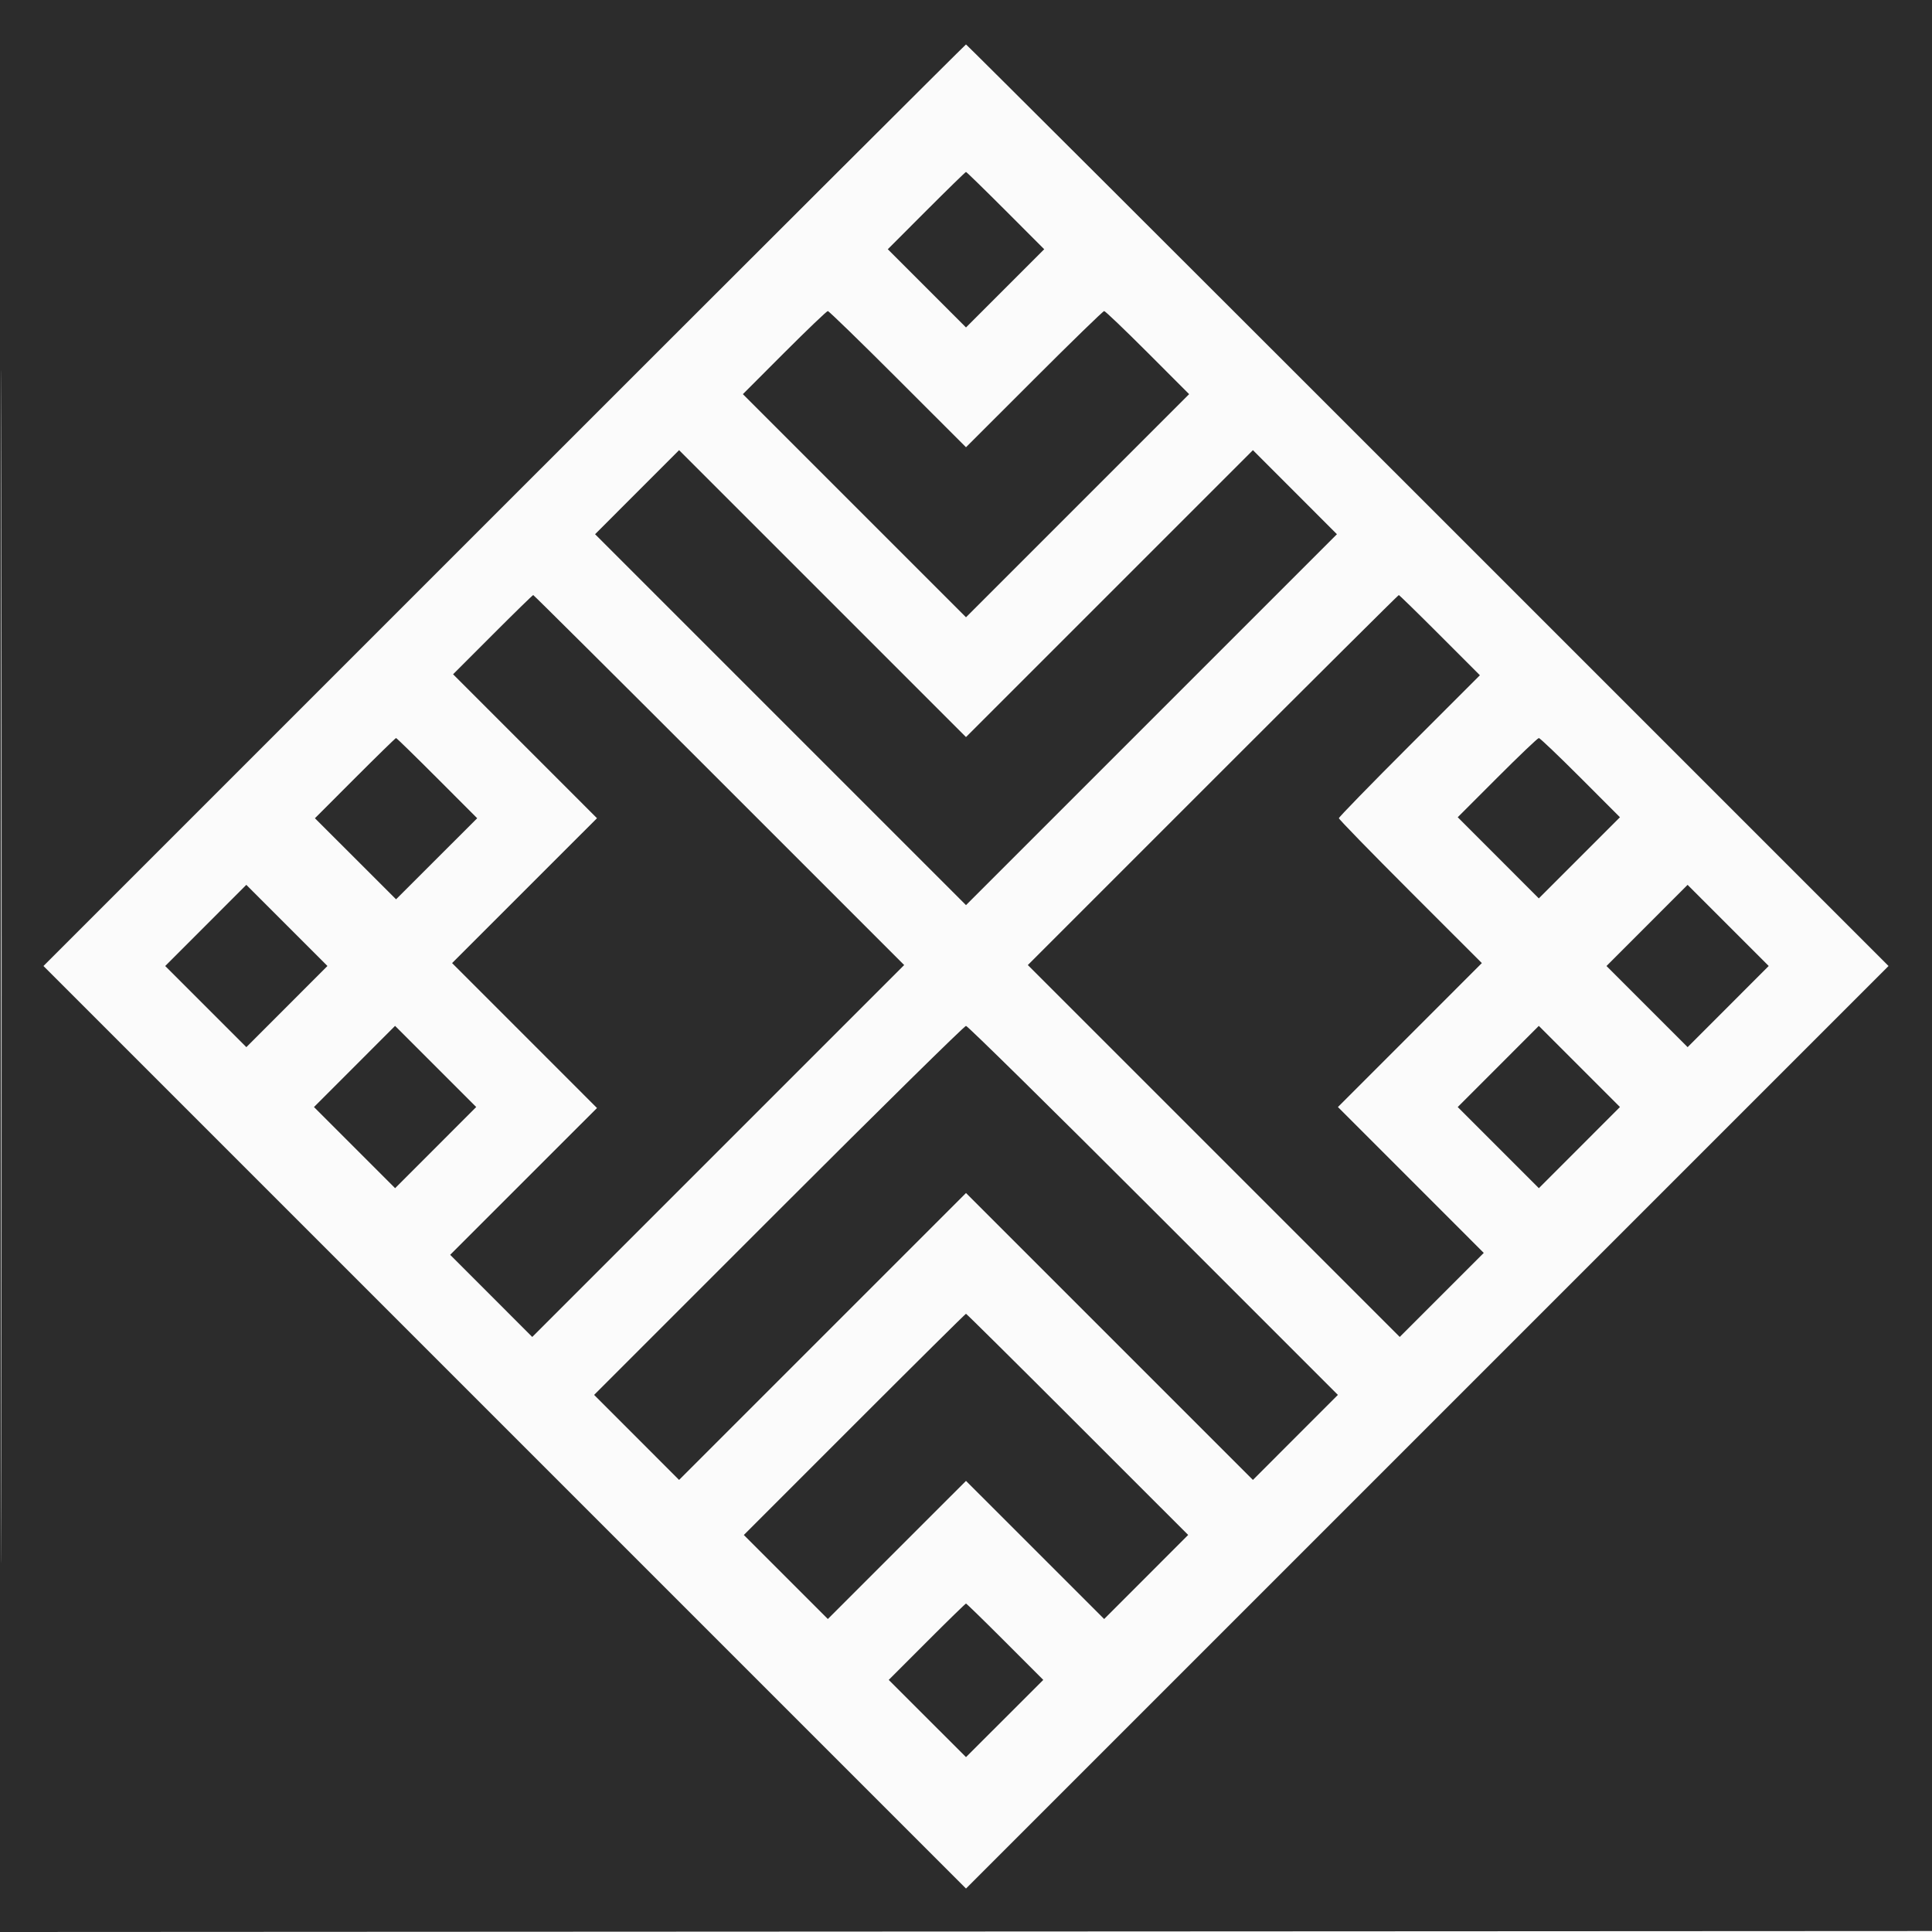
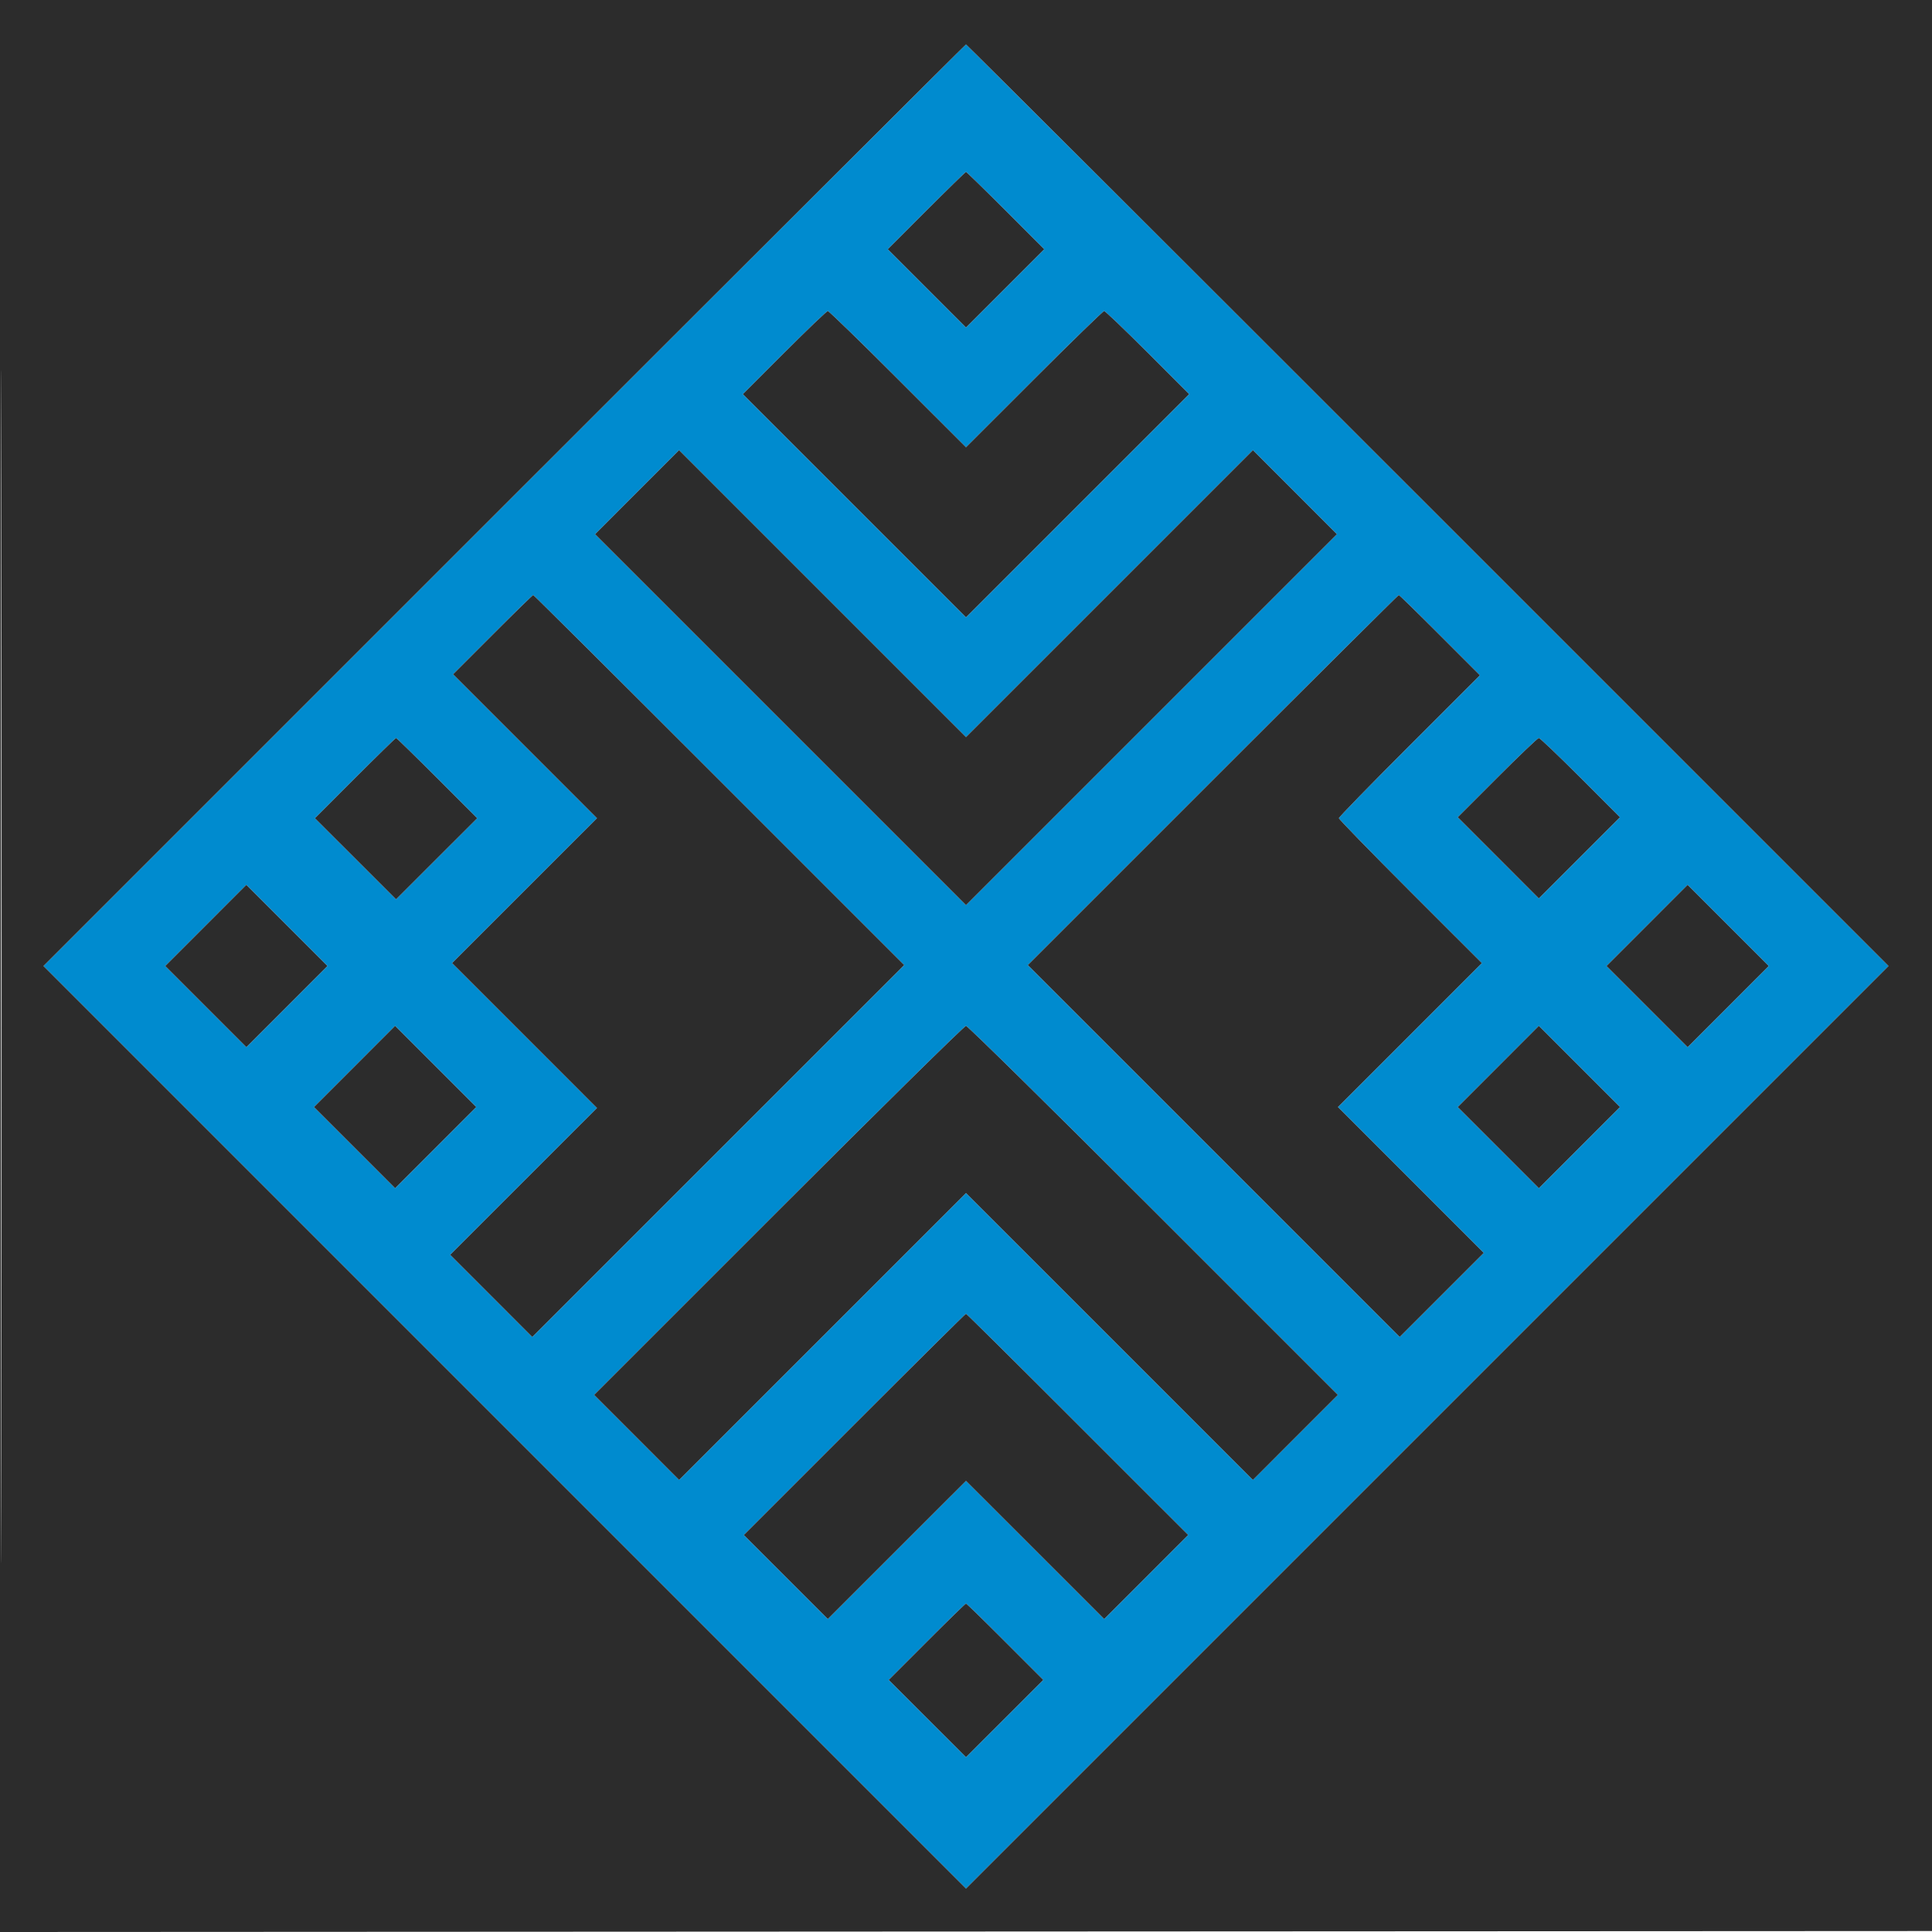
<svg xmlns="http://www.w3.org/2000/svg" width="1000" height="1000" viewBox="0 0 1000 1000" version="1.1">
-   <path d="M 261 261.500 L 22.501 500.001 261.251 738.750 L 500 977.499 738.749 738.750 L 977.499 500.001 739 261.500 C 607.826 130.325, 500.276 23, 500 23 C 499.724 23, 392.174 130.325, 261 261.500 M 479.497 109.003 L 459.512 129.006 479.756 149.250 L 500 169.494 520.244 149.250 L 540.488 129.006 520.503 109.003 C 509.512 98.001, 500.285 89, 500 89 C 499.715 89, 490.488 98.001, 479.497 109.003 M 405.996 182.504 L 384.510 204.008 442.255 261.753 L 500 319.498 557.745 261.753 L 615.490 204.008 594.004 182.504 C 582.186 170.677, 572.066 161, 571.514 161 C 570.962 161, 554.646 176.860, 535.255 196.245 L 500 231.489 464.745 196.245 C 445.354 176.860, 429.038 161, 428.486 161 C 427.934 161, 417.814 170.677, 405.996 182.504 M 329.748 254.752 L 308.006 276.510 404.003 372.503 L 500 468.496 595.997 372.503 L 691.994 276.510 670.252 254.752 L 648.511 232.994 574.256 307.244 L 500 381.495 425.744 307.244 L 351.489 232.994 329.748 254.752 M 254.998 328.502 L 234.514 349.004 271.757 386.257 L 309 423.510 271.500 461 L 234 498.490 271.500 536 L 309 573.510 271.002 611.498 L 233.004 649.487 254.246 670.747 L 275.489 692.007 371.745 595.755 L 468 499.504 372.252 403.752 C 319.591 351.088, 276.274 308, 275.993 308 C 275.712 308, 266.264 317.226, 254.998 328.502 M 627.748 403.752 L 532 499.504 628.252 595.752 L 724.505 692.001 746.251 670.254 L 767.998 648.508 730.254 610.754 L 692.510 573 729.755 535.745 L 767 498.490 730 461.500 C 709.650 441.156, 693 424.056, 693 423.500 C 693 422.944, 709.424 406.070, 729.498 386.002 L 765.996 349.514 745.257 328.757 C 733.851 317.341, 724.288 308, 724.007 308 C 723.726 308, 680.409 351.088, 627.748 403.752 M 183.741 402.759 L 163 423.518 184 444.500 L 205 465.482 226 444.500 L 247 423.518 226.259 402.759 C 214.851 391.341, 205.285 382, 205 382 C 204.715 382, 195.149 391.341, 183.741 402.759 M 775 402.500 L 754.518 423 775.503 444.003 L 796.488 465.006 817.488 444.006 L 838.488 423.006 818.003 402.503 C 806.736 391.226, 797.060 382, 796.500 382 C 795.940 382, 786.265 391.225, 775 402.500 M 106.500 479 L 85.512 500.006 106.512 521.006 L 127.512 542.006 148.500 521 L 169.488 499.994 148.488 478.994 L 127.488 457.994 106.500 479 M 852.500 479 L 831.512 500.006 852.512 521.006 L 873.512 542.006 894.500 521 L 915.488 499.994 894.488 478.994 L 873.488 457.994 852.500 479 M 183.500 552 L 162.512 573.006 183.512 594.006 L 204.512 615.006 225.500 594 L 246.488 572.994 225.488 551.994 L 204.488 530.994 183.500 552 M 403.003 626.497 L 307.510 721.993 329.500 744 L 351.489 766.006 425.744 691.756 L 500 617.505 574.256 691.756 L 648.511 766.006 670.500 744 L 692.490 721.993 596.997 626.497 C 544.476 573.974, 500.827 531, 500 531 C 499.173 531, 455.524 573.974, 403.003 626.497 M 775.500 552 L 754.512 573.006 775.512 594.006 L 796.512 615.006 817.500 594 L 838.488 572.994 817.488 551.994 L 796.488 530.994 775.500 552 M 442.247 737.253 L 385 794.506 406.746 816.252 L 428.492 837.998 464.246 802.254 L 500 766.510 535.757 802.257 L 571.514 838.003 593.254 816.246 L 614.995 794.488 557.744 737.244 C 526.256 705.760, 500.269 680, 499.994 680 C 499.718 680, 473.733 705.764, 442.247 737.253 M 479.741 849.759 L 460 869.519 480 889.500 L 500 909.481 520 889.500 L 540 869.519 520.259 849.759 C 509.402 838.892, 500.285 830, 500 830 C 499.715 830, 490.598 838.892, 479.741 849.759" stroke="none" fill="#fbfbfb" fill-rule="evenodd" />
+   <path d="M 261 261.500 L 22.501 500.001 261.251 738.750 L 500 977.499 738.749 738.750 L 977.499 500.001 739 261.500 C 607.826 130.325, 500.276 23, 500 23 C 499.724 23, 392.174 130.325, 261 261.500 M 479.497 109.003 L 459.512 129.006 479.756 149.250 L 500 169.494 520.244 149.250 L 540.488 129.006 520.503 109.003 C 509.512 98.001, 500.285 89, 500 89 C 499.715 89, 490.488 98.001, 479.497 109.003 M 405.996 182.504 L 384.510 204.008 442.255 261.753 L 500 319.498 557.745 261.753 L 615.490 204.008 594.004 182.504 C 582.186 170.677, 572.066 161, 571.514 161 C 570.962 161, 554.646 176.860, 535.255 196.245 L 500 231.489 464.745 196.245 C 445.354 176.860, 429.038 161, 428.486 161 C 427.934 161, 417.814 170.677, 405.996 182.504 M 329.748 254.752 L 308.006 276.510 404.003 372.503 L 500 468.496 595.997 372.503 L 691.994 276.510 670.252 254.752 L 648.511 232.994 574.256 307.244 L 500 381.495 425.744 307.244 L 351.489 232.994 329.748 254.752 M 254.998 328.502 L 234.514 349.004 271.757 386.257 L 309 423.510 271.500 461 L 234 498.490 271.500 536 L 309 573.510 271.002 611.498 L 233.004 649.487 254.246 670.747 L 275.489 692.007 371.745 595.755 L 468 499.504 372.252 403.752 C 319.591 351.088, 276.274 308, 275.993 308 C 275.712 308, 266.264 317.226, 254.998 328.502 M 627.748 403.752 L 532 499.504 628.252 595.752 L 724.505 692.001 746.251 670.254 L 767.998 648.508 730.254 610.754 L 692.510 573 729.755 535.745 L 767 498.490 730 461.500 C 709.650 441.156, 693 424.056, 693 423.500 C 693 422.944, 709.424 406.070, 729.498 386.002 L 765.996 349.514 745.257 328.757 C 733.851 317.341, 724.288 308, 724.007 308 C 723.726 308, 680.409 351.088, 627.748 403.752 M 183.741 402.759 L 163 423.518 184 444.500 L 205 465.482 226 444.500 L 247 423.518 226.259 402.759 C 214.851 391.341, 205.285 382, 205 382 C 204.715 382, 195.149 391.341, 183.741 402.759 M 775 402.500 L 754.518 423 775.503 444.003 L 796.488 465.006 817.488 444.006 L 838.488 423.006 818.003 402.503 C 806.736 391.226, 797.060 382, 796.500 382 C 795.940 382, 786.265 391.225, 775 402.500 M 106.500 479 L 85.512 500.006 106.512 521.006 L 127.512 542.006 148.500 521 L 169.488 499.994 148.488 478.994 L 127.488 457.994 106.500 479 M 852.500 479 L 831.512 500.006 852.512 521.006 L 873.512 542.006 894.500 521 L 915.488 499.994 894.488 478.994 L 873.488 457.994 852.500 479 M 183.500 552 L 162.512 573.006 183.512 594.006 L 204.512 615.006 225.500 594 L 246.488 572.994 225.488 551.994 L 204.488 530.994 183.500 552 M 403.003 626.497 L 307.510 721.993 329.500 744 L 351.489 766.006 425.744 691.756 L 500 617.505 574.256 691.756 L 648.511 766.006 670.500 744 L 692.490 721.993 596.997 626.497 C 544.476 573.974, 500.827 531, 500 531 C 499.173 531, 455.524 573.974, 403.003 626.497 M 775.500 552 L 754.512 573.006 775.512 594.006 L 796.512 615.006 817.500 594 L 838.488 572.994 817.488 551.994 L 796.488 530.994 775.500 552 M 442.247 737.253 L 385 794.506 406.746 816.252 L 428.492 837.998 464.246 802.254 L 500 766.510 535.757 802.257 L 571.514 838.003 593.254 816.246 L 614.995 794.488 557.744 737.244 C 526.256 705.760, 500.269 680, 499.994 680 C 499.718 680, 473.733 705.764, 442.247 737.253 M 479.741 849.759 L 460 869.519 480 889.500 L 500 909.481 520 889.500 L 540 869.519 520.259 849.759 C 509.402 838.892, 500.285 830, 500 830 C 499.715 830, 490.598 838.892, 479.741 849.759" stroke="none" fill="#008bcf" fill-rule="evenodd" />
  <path d="M 0 500.001 L 0 1000.002 500.250 999.751 L 1000.500 999.500 1000.751 499.750 L 1001.002 0 500.501 0 L 0 0 0 500.001 M 0.496 500.500 C 0.496 775.500, 0.610 887.851, 0.750 750.168 C 0.890 612.486, 0.890 387.486, 0.750 250.168 C 0.610 112.851, 0.496 225.500, 0.496 500.500 M 261 261.500 L 22.501 500.001 261.251 738.750 L 500 977.499 738.749 738.750 L 977.499 500.001 739 261.500 C 607.826 130.325, 500.276 23, 500 23 C 499.724 23, 392.174 130.325, 261 261.500 M 479.497 109.003 L 459.512 129.006 479.756 149.250 L 500 169.494 520.244 149.250 L 540.488 129.006 520.503 109.003 C 509.512 98.001, 500.285 89, 500 89 C 499.715 89, 490.488 98.001, 479.497 109.003 M 405.996 182.504 L 384.510 204.008 442.255 261.753 L 500 319.498 557.745 261.753 L 615.490 204.008 594.004 182.504 C 582.186 170.677, 572.066 161, 571.514 161 C 570.962 161, 554.646 176.860, 535.255 196.245 L 500 231.489 464.745 196.245 C 445.354 176.860, 429.038 161, 428.486 161 C 427.934 161, 417.814 170.677, 405.996 182.504 M 329.748 254.752 L 308.006 276.510 404.003 372.503 L 500 468.496 595.997 372.503 L 691.994 276.510 670.252 254.752 L 648.511 232.994 574.256 307.244 L 500 381.495 425.744 307.244 L 351.489 232.994 329.748 254.752 M 254.998 328.502 L 234.514 349.004 271.757 386.257 L 309 423.510 271.500 461 L 234 498.490 271.500 536 L 309 573.510 271.002 611.498 L 233.004 649.487 254.246 670.747 L 275.489 692.007 371.745 595.755 L 468 499.504 372.252 403.752 C 319.591 351.088, 276.274 308, 275.993 308 C 275.712 308, 266.264 317.226, 254.998 328.502 M 627.748 403.752 L 532 499.504 628.252 595.752 L 724.505 692.001 746.251 670.254 L 767.998 648.508 730.254 610.754 L 692.510 573 729.755 535.745 L 767 498.490 730 461.500 C 709.650 441.156, 693 424.056, 693 423.500 C 693 422.944, 709.424 406.070, 729.498 386.002 L 765.996 349.514 745.257 328.757 C 733.851 317.341, 724.288 308, 724.007 308 C 723.726 308, 680.409 351.088, 627.748 403.752 M 183.741 402.759 L 163 423.518 184 444.500 L 205 465.482 226 444.500 L 247 423.518 226.259 402.759 C 214.851 391.341, 205.285 382, 205 382 C 204.715 382, 195.149 391.341, 183.741 402.759 M 775 402.500 L 754.518 423 775.503 444.003 L 796.488 465.006 817.488 444.006 L 838.488 423.006 818.003 402.503 C 806.736 391.226, 797.060 382, 796.500 382 C 795.940 382, 786.265 391.225, 775 402.500 M 106.500 479 L 85.512 500.006 106.512 521.006 L 127.512 542.006 148.500 521 L 169.488 499.994 148.488 478.994 L 127.488 457.994 106.500 479 M 852.500 479 L 831.512 500.006 852.512 521.006 L 873.512 542.006 894.500 521 L 915.488 499.994 894.488 478.994 L 873.488 457.994 852.500 479 M 183.500 552 L 162.512 573.006 183.512 594.006 L 204.512 615.006 225.500 594 L 246.488 572.994 225.488 551.994 L 204.488 530.994 183.500 552 M 403.003 626.497 L 307.510 721.993 329.500 744 L 351.489 766.006 425.744 691.756 L 500 617.505 574.256 691.756 L 648.511 766.006 670.500 744 L 692.490 721.993 596.997 626.497 C 544.476 573.974, 500.827 531, 500 531 C 499.173 531, 455.524 573.974, 403.003 626.497 M 775.500 552 L 754.512 573.006 775.512 594.006 L 796.512 615.006 817.500 594 L 838.488 572.994 817.488 551.994 L 796.488 530.994 775.500 552 M 442.247 737.253 L 385 794.506 406.746 816.252 L 428.492 837.998 464.246 802.254 L 500 766.510 535.757 802.257 L 571.514 838.003 593.254 816.246 L 614.995 794.488 557.744 737.244 C 526.256 705.760, 500.269 680, 499.994 680 C 499.718 680, 473.733 705.764, 442.247 737.253 M 479.741 849.759 L 460 869.519 480 889.500 L 500 909.481 520 889.500 L 540 869.519 520.259 849.759 C 509.402 838.892, 500.285 830, 500 830 C 499.715 830, 490.598 838.892, 479.741 849.759" stroke="none" fill="#2c2c2c" fill-rule="evenodd" />
</svg>
